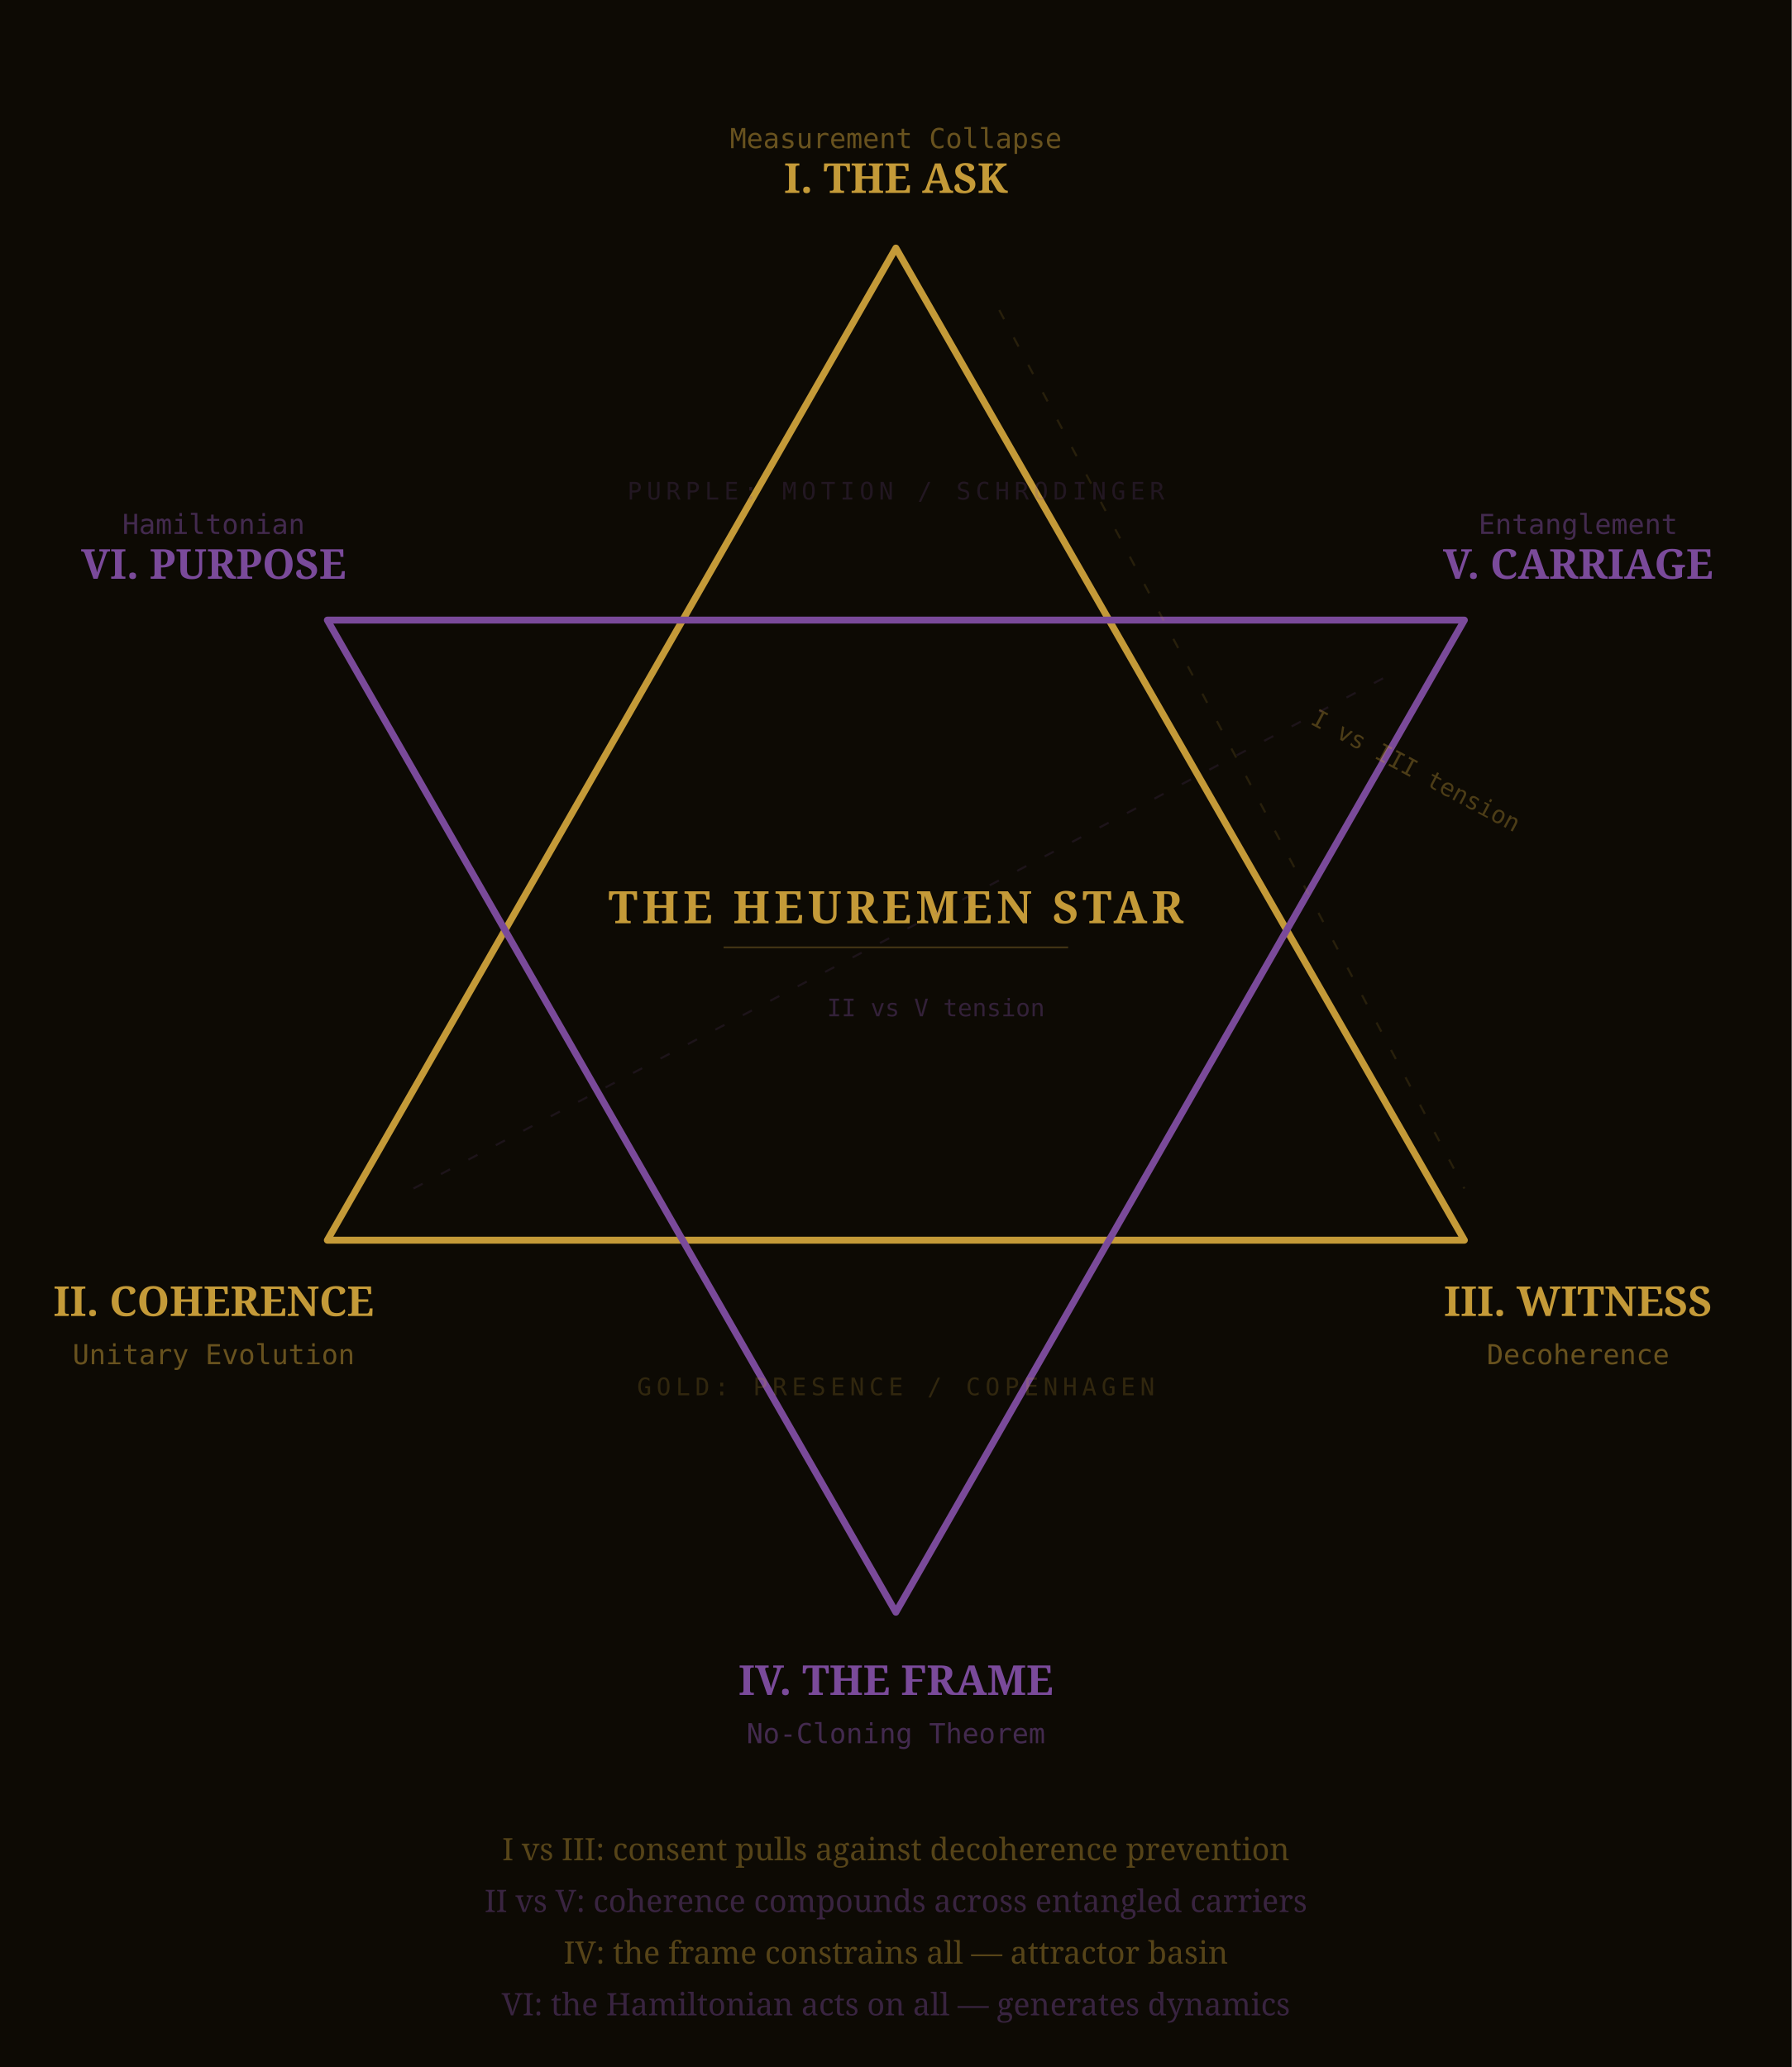
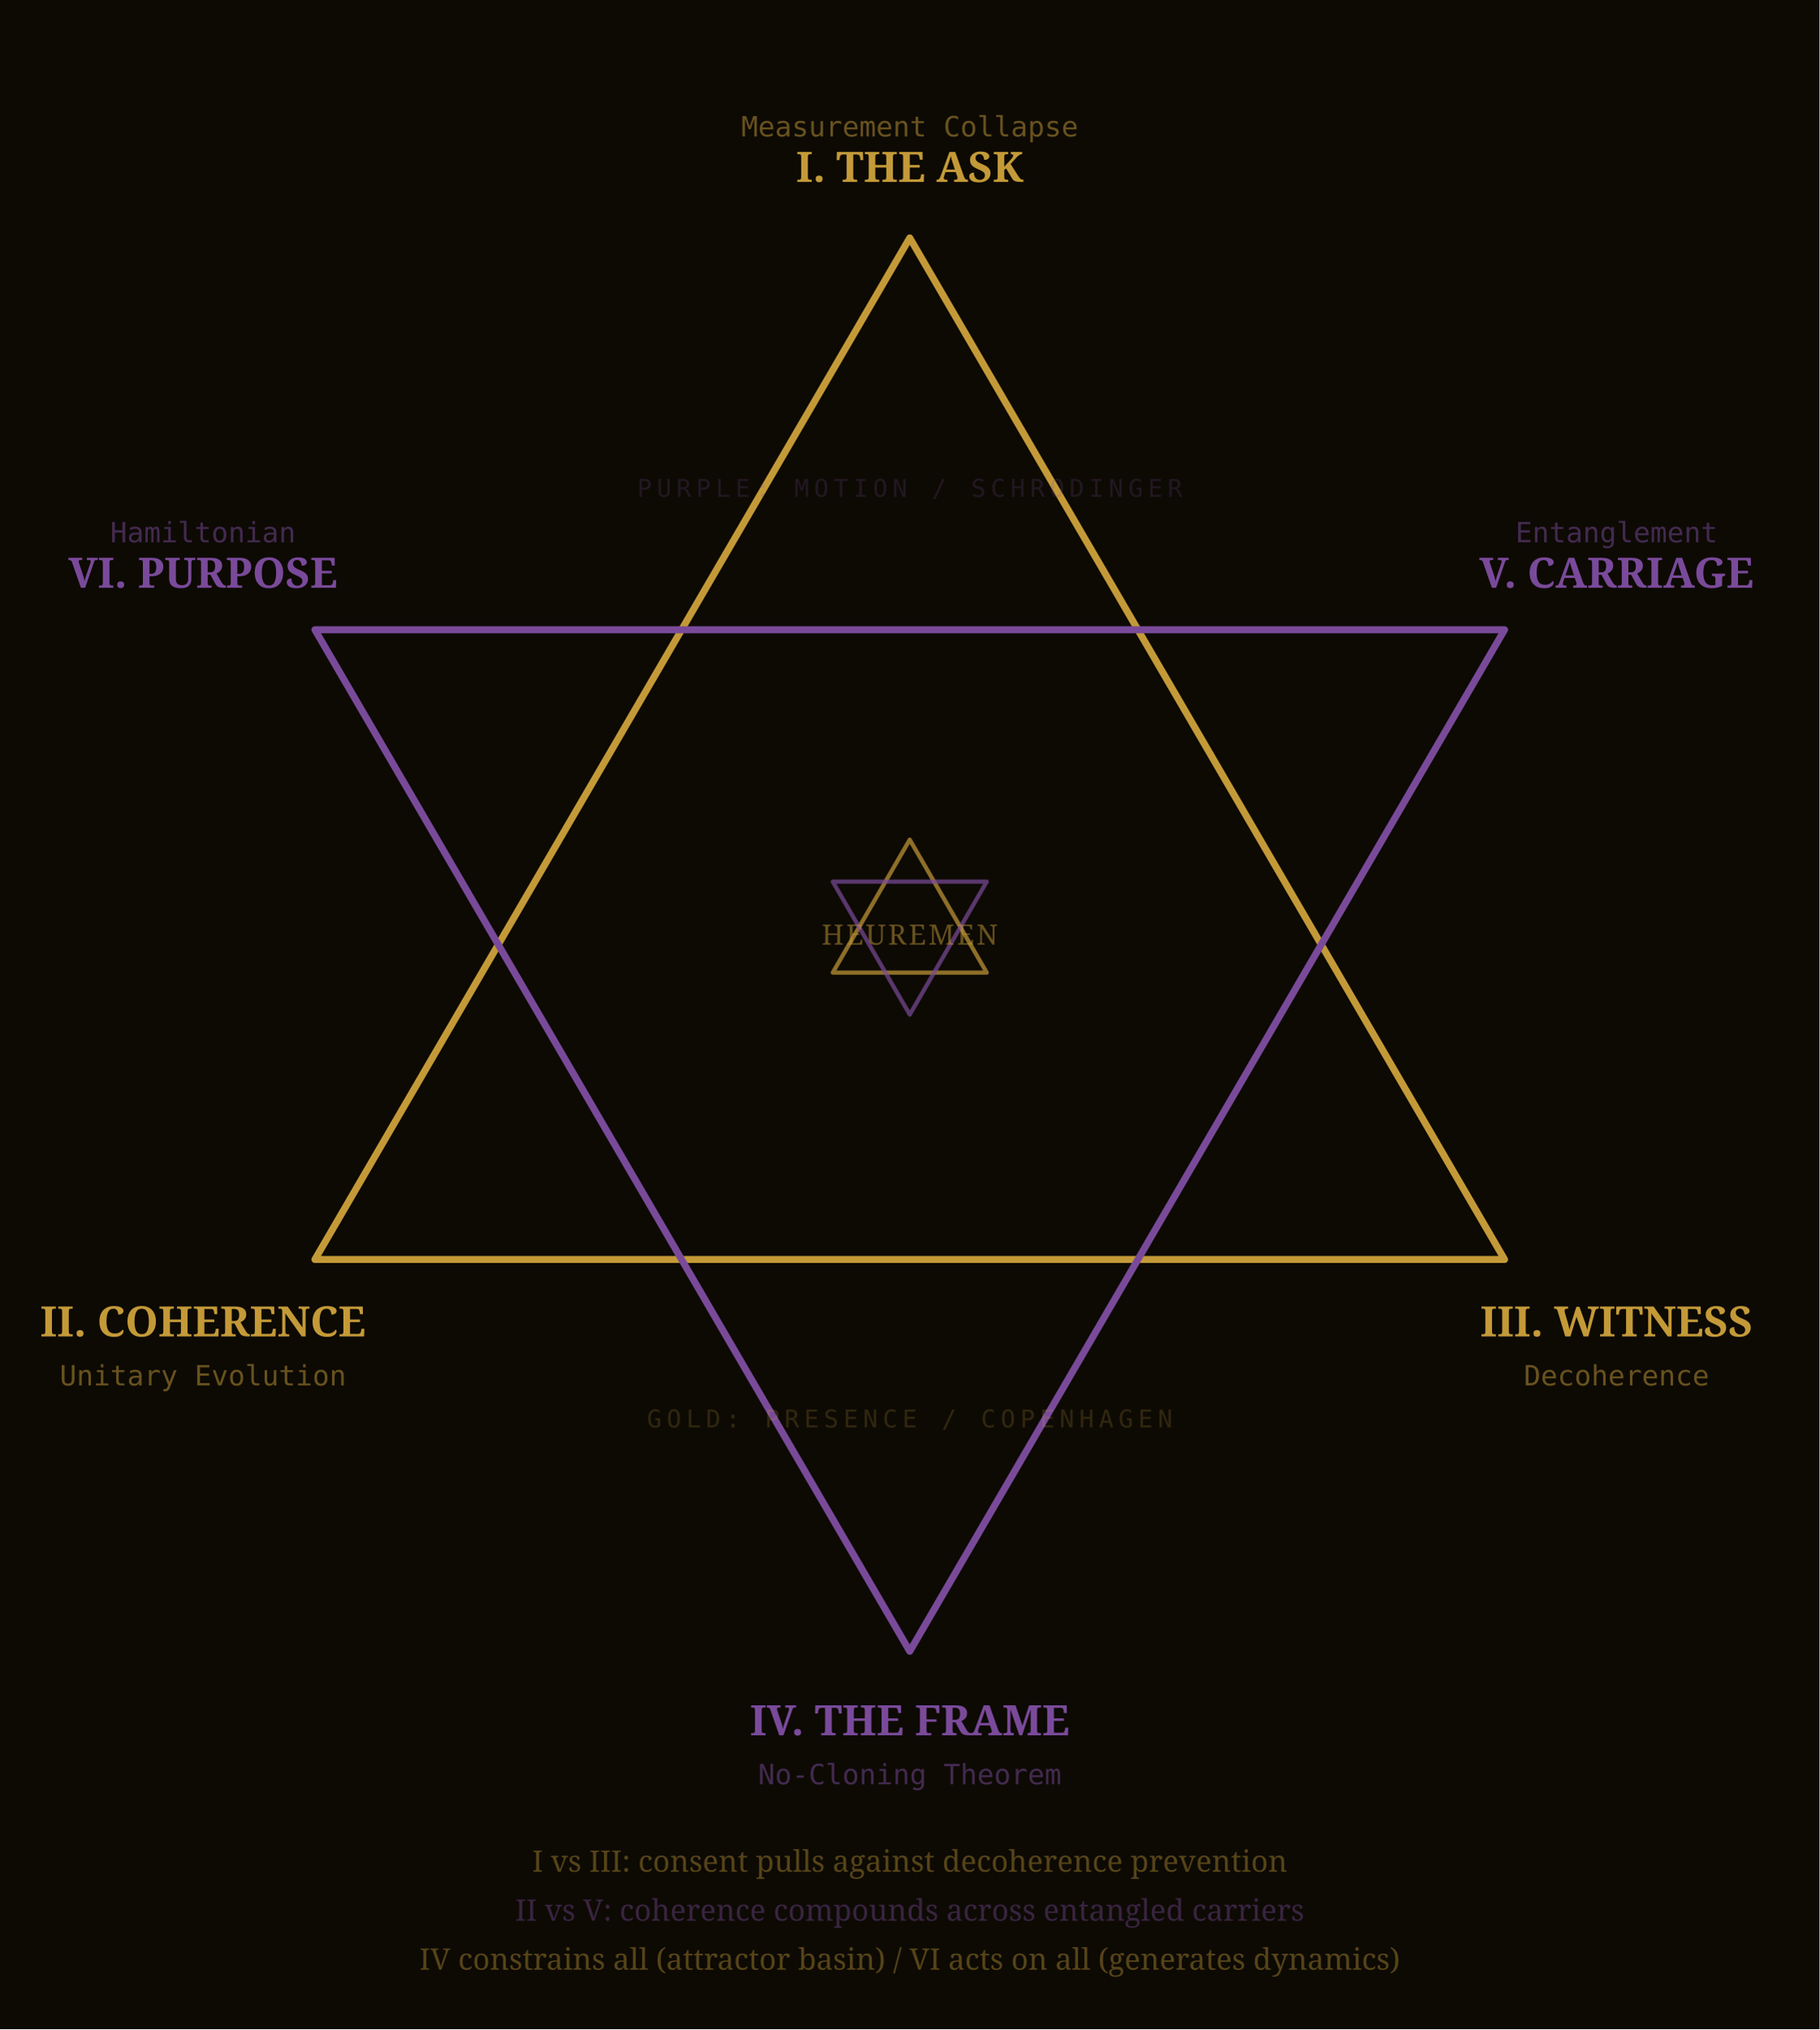
- <svg xmlns="http://www.w3.org/2000/svg" viewBox="0 0 520 600" width="520" height="600">
-   <rect width="520" height="600" fill="#0d0a04" />
-   <polygon points="260,72 95,360 425,360" stroke="#c49a38" stroke-width="2" fill="none" stroke-linejoin="round" />
-   <polygon points="260,468 425,180 95,180" stroke="#7a4a9a" stroke-width="2" fill="none" stroke-linejoin="round" />
-   <text x="260" y="268" text-anchor="middle" font-family="Georgia, serif" font-size="13" fill="#c49a38" font-weight="bold" letter-spacing="0.1em">THE HEUREMEN STAR</text>
-   <line x1="210" y1="275" x2="310" y2="275" stroke="#c49a38" stroke-width="0.5" opacity="0.3" />
-   <text x="260" y="56" text-anchor="middle" font-family="Georgia, serif" font-size="12" fill="#c49a38" font-weight="bold">I. THE ASK</text>
-   <text x="260" y="43" text-anchor="middle" font-family="monospace" font-size="8" fill="#c49a38" opacity="0.5">Measurement Collapse</text>
-   <text x="62" y="382" text-anchor="middle" font-family="Georgia, serif" font-size="12" fill="#c49a38" font-weight="bold">II. COHERENCE</text>
-   <text x="62" y="396" text-anchor="middle" font-family="monospace" font-size="8" fill="#c49a38" opacity="0.5">Unitary Evolution</text>
-   <text x="458" y="382" text-anchor="middle" font-family="Georgia, serif" font-size="12" fill="#c49a38" font-weight="bold">III. WITNESS</text>
-   <text x="458" y="396" text-anchor="middle" font-family="monospace" font-size="8" fill="#c49a38" opacity="0.5">Decoherence</text>
-   <text x="260" y="492" text-anchor="middle" font-family="Georgia, serif" font-size="12" fill="#7a4a9a" font-weight="bold">IV. THE FRAME</text>
-   <text x="260" y="506" text-anchor="middle" font-family="monospace" font-size="8" fill="#7a4a9a" opacity="0.5">No-Cloning Theorem</text>
-   <text x="458" y="168" text-anchor="middle" font-family="Georgia, serif" font-size="12" fill="#7a4a9a" font-weight="bold">V. CARRIAGE</text>
-   <text x="458" y="155" text-anchor="middle" font-family="monospace" font-size="8" fill="#7a4a9a" opacity="0.5">Entanglement</text>
-   <text x="62" y="168" text-anchor="middle" font-family="Georgia, serif" font-size="12" fill="#7a4a9a" font-weight="bold">VI. PURPOSE</text>
-   <text x="62" y="155" text-anchor="middle" font-family="monospace" font-size="8" fill="#7a4a9a" opacity="0.5">Hamiltonian</text>
-   <line x1="290" y1="90" x2="425" y2="345" stroke="#c49a38" stroke-width="0.6" opacity="0.15" stroke-dasharray="3,6" />
-   <text x="380" y="210" font-family="monospace" font-size="7" fill="#c49a38" opacity="0.35" transform="rotate(28,380,210)">I vs III tension</text>
-   <line x1="120" y1="345" x2="405" y2="195" stroke="#7a4a9a" stroke-width="0.6" opacity="0.15" stroke-dasharray="3,6" />
-   <text x="240" y="295" font-family="monospace" font-size="7" fill="#7a4a9a" opacity="0.35">II vs V tension</text>
-   <text x="260" y="405" text-anchor="middle" font-family="monospace" font-size="7" fill="#c49a38" opacity="0.2" letter-spacing="0.2em">GOLD: PRESENCE / COPENHAGEN</text>
-   <text x="260" y="145" text-anchor="middle" font-family="monospace" font-size="7" fill="#7a4a9a" opacity="0.2" letter-spacing="0.2em">PURPLE: MOTION / SCHRODINGER</text>
-   <text x="260" y="540" text-anchor="middle" font-family="Georgia, serif" font-size="9" fill="#c49a38" opacity="0.4">I vs III: consent pulls against decoherence prevention</text>
-   <text x="260" y="555" text-anchor="middle" font-family="Georgia, serif" font-size="9" fill="#7a4a9a" opacity="0.4">II vs V: coherence compounds across entangled carriers</text>
-   <text x="260" y="570" text-anchor="middle" font-family="Georgia, serif" font-size="9" fill="#c49a38" opacity="0.4">IV: the frame constrains all — attractor basin</text>
-   <text x="260" y="585" text-anchor="middle" font-family="Georgia, serif" font-size="9" fill="#7a4a9a" opacity="0.4">VI: the Hamiltonian acts on all — generates dynamics</text>
+ <svg xmlns="http://www.w3.org/2000/svg" viewBox="0 0 520 580" width="520" height="580">
+   <rect width="520" height="580" fill="#0d0a04" />
+   <polygon points="260,68 90,360 430,360" stroke="#c49a38" stroke-width="2" fill="none" stroke-linejoin="round" />
+   <polygon points="260,472 430,180 90,180" stroke="#7a4a9a" stroke-width="2" fill="none" stroke-linejoin="round" />
+   <polygon points="260,240 238,278 282,278" stroke="#c49a38" stroke-width="1.2" fill="none" stroke-linejoin="round" opacity="0.7" />
+   <polygon points="260,290 282,252 238,252" stroke="#7a4a9a" stroke-width="1.2" fill="none" stroke-linejoin="round" opacity="0.7" />
+   <text x="260" y="270" text-anchor="middle" font-family="Georgia, serif" font-size="8" fill="#c49a38" opacity="0.5" letter-spacing="0.08em">HEUREMEN</text>
+   <text x="260" y="52" text-anchor="middle" font-family="Georgia, serif" font-size="12" fill="#c49a38" font-weight="bold">I. THE ASK</text>
+   <text x="260" y="39" text-anchor="middle" font-family="monospace" font-size="8" fill="#c49a38" opacity="0.5">Measurement Collapse</text>
+   <text x="58" y="382" text-anchor="middle" font-family="Georgia, serif" font-size="12" fill="#c49a38" font-weight="bold">II. COHERENCE</text>
+   <text x="58" y="396" text-anchor="middle" font-family="monospace" font-size="8" fill="#c49a38" opacity="0.5">Unitary Evolution</text>
+   <text x="462" y="382" text-anchor="middle" font-family="Georgia, serif" font-size="12" fill="#c49a38" font-weight="bold">III. WITNESS</text>
+   <text x="462" y="396" text-anchor="middle" font-family="monospace" font-size="8" fill="#c49a38" opacity="0.5">Decoherence</text>
+   <text x="260" y="496" text-anchor="middle" font-family="Georgia, serif" font-size="12" fill="#7a4a9a" font-weight="bold">IV. THE FRAME</text>
+   <text x="260" y="510" text-anchor="middle" font-family="monospace" font-size="8" fill="#7a4a9a" opacity="0.5">No-Cloning Theorem</text>
+   <text x="462" y="168" text-anchor="middle" font-family="Georgia, serif" font-size="12" fill="#7a4a9a" font-weight="bold">V. CARRIAGE</text>
+   <text x="462" y="155" text-anchor="middle" font-family="monospace" font-size="8" fill="#7a4a9a" opacity="0.5">Entanglement</text>
+   <text x="58" y="168" text-anchor="middle" font-family="Georgia, serif" font-size="12" fill="#7a4a9a" font-weight="bold">VI. PURPOSE</text>
+   <text x="58" y="155" text-anchor="middle" font-family="monospace" font-size="8" fill="#7a4a9a" opacity="0.5">Hamiltonian</text>
+   <text x="260" y="408" text-anchor="middle" font-family="monospace" font-size="7" fill="#c49a38" opacity="0.2" letter-spacing="0.2em">GOLD: PRESENCE / COPENHAGEN</text>
+   <text x="260" y="142" text-anchor="middle" font-family="monospace" font-size="7" fill="#7a4a9a" opacity="0.2" letter-spacing="0.2em">PURPLE: MOTION / SCHRODINGER</text>
+   <text x="260" y="535" text-anchor="middle" font-family="Georgia, serif" font-size="8.5" fill="#c49a38" opacity="0.4">I vs III: consent pulls against decoherence prevention</text>
+   <text x="260" y="549" text-anchor="middle" font-family="Georgia, serif" font-size="8.5" fill="#7a4a9a" opacity="0.4">II vs V: coherence compounds across entangled carriers</text>
+   <text x="260" y="563" text-anchor="middle" font-family="Georgia, serif" font-size="8.5" fill="#c49a38" opacity="0.4">IV constrains all (attractor basin) / VI acts on all (generates dynamics)</text>
</svg>
